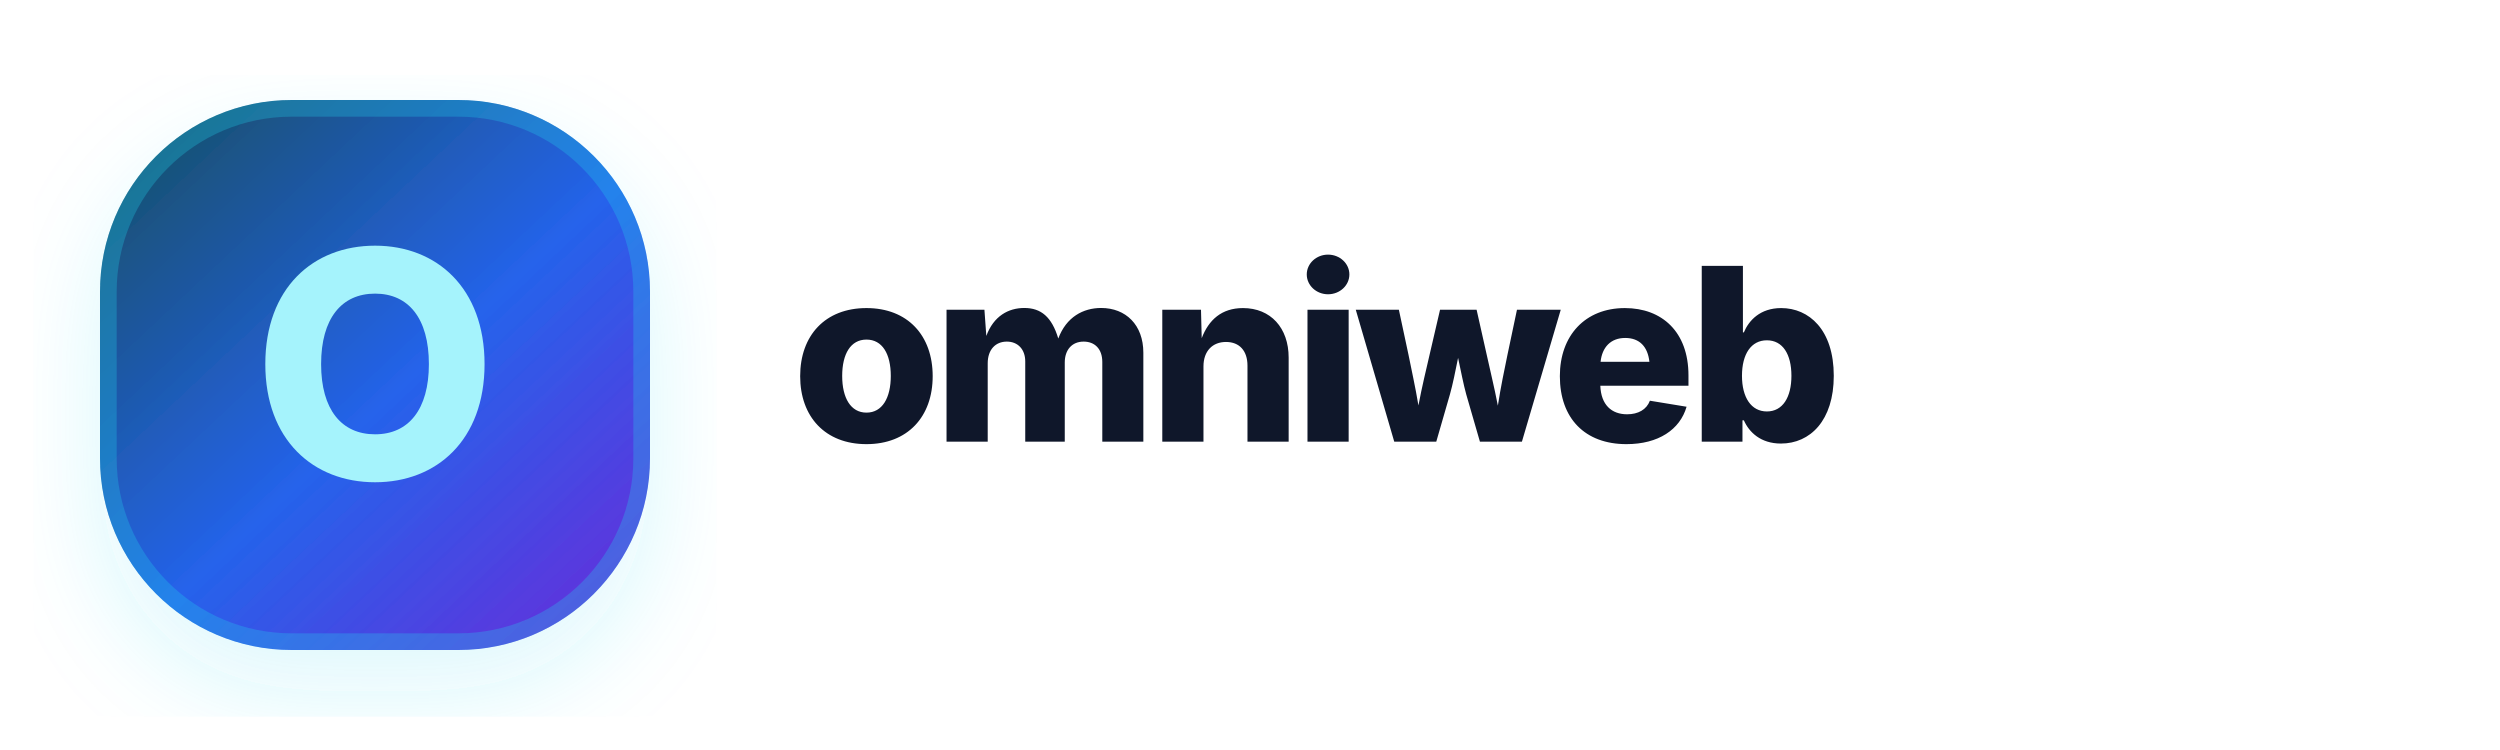
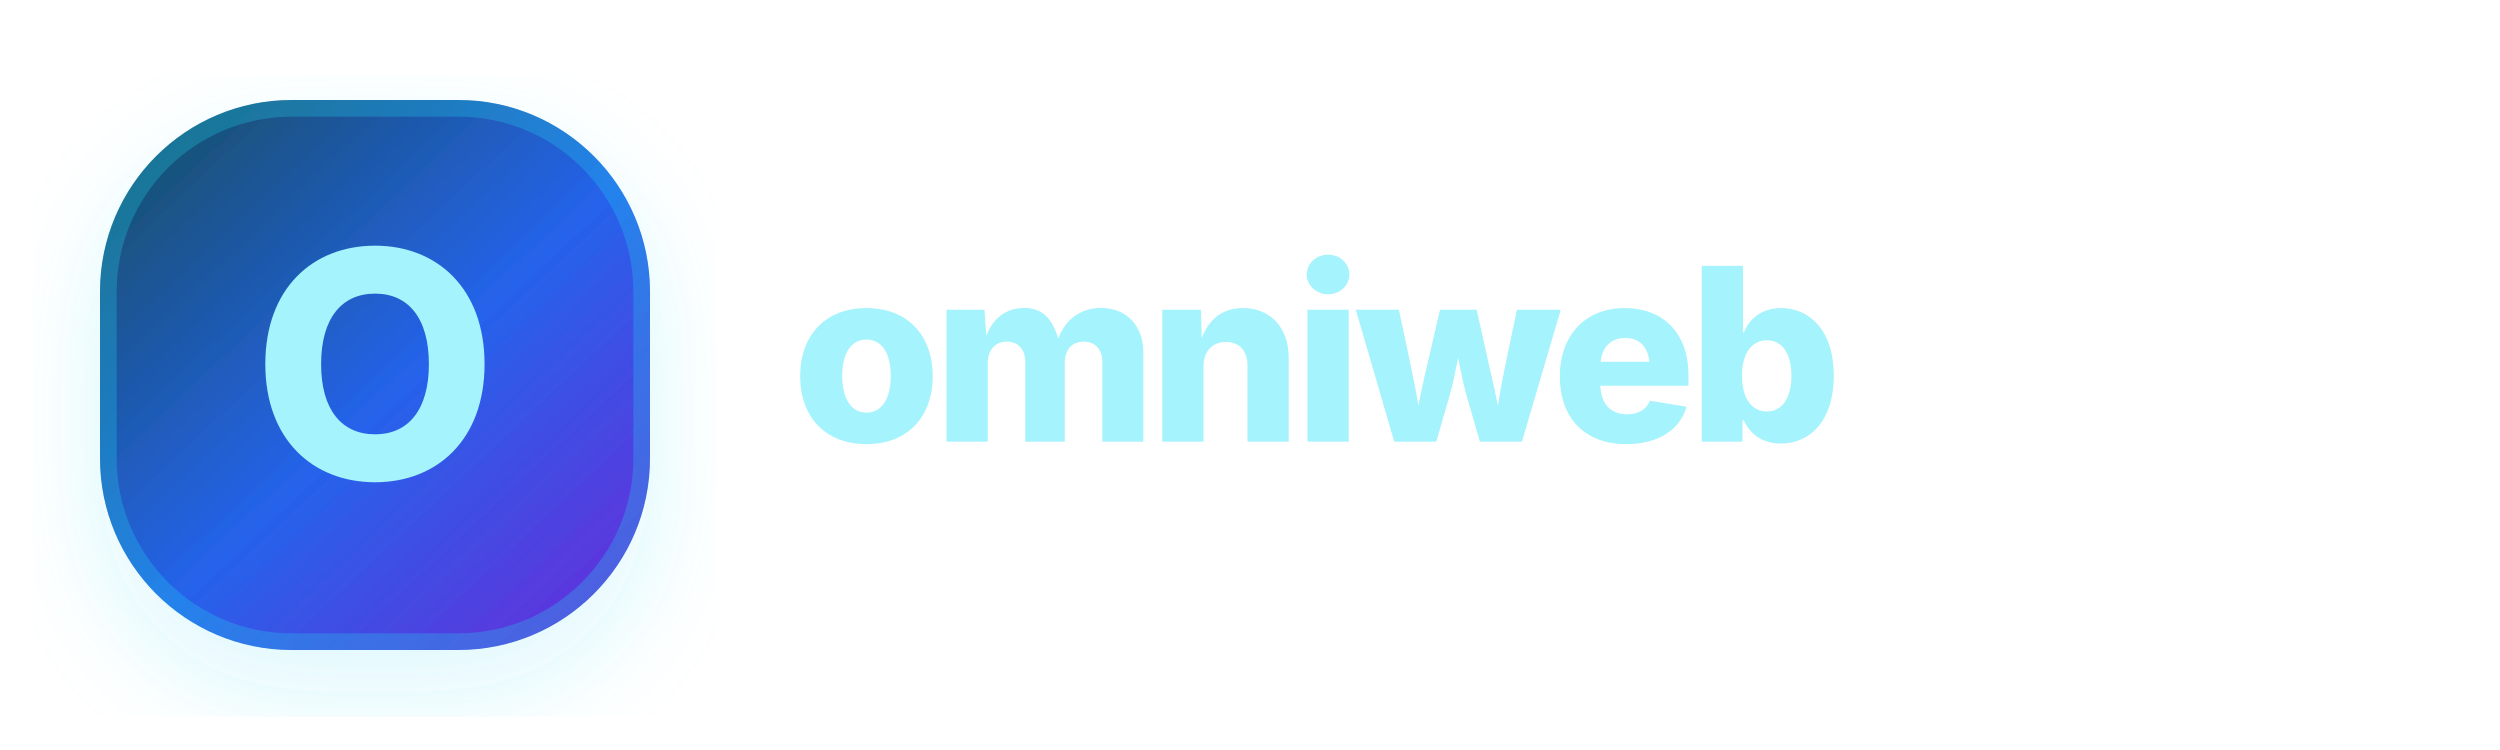
<svg xmlns="http://www.w3.org/2000/svg" width="1200" height="360" viewBox="0 0 1200 360" fill="none">
  <defs>
    <linearGradient id="omniweb-logo-bg" x1="64" y1="48" x2="312" y2="312" gradientUnits="userSpaceOnUse">
      <stop stop-color="#164e63" />
      <stop offset="0.52" stop-color="#2563eb" />
      <stop offset="1" stop-color="#6d28d9" />
    </linearGradient>
    <filter id="omniweb-logo-shadow" x="16" y="16" width="328" height="328" color-interpolation-filters="sRGB" filterUnits="userSpaceOnUse">
      <feDropShadow dx="0" dy="20" stdDeviation="24" flood-color="#22d3ee" flood-opacity="0.16" />
    </filter>
  </defs>
  <rect width="1200" height="360" rx="48" fill="transparent" />
  <rect x="48" y="48" width="264" height="264" rx="92" fill="url(#omniweb-logo-bg)" filter="url(#omniweb-logo-shadow)" />
  <rect x="52" y="52" width="256" height="256" rx="88" stroke="#22d3ee" stroke-opacity="0.28" stroke-width="8" />
  <text x="180" y="230" text-anchor="middle" font-family="Inter, Arial, sans-serif" font-size="152" font-weight="800" fill="#a5f3fc">O</text>
-   <text x="380" y="212" font-family="Inter, Arial, sans-serif" font-size="116" font-weight="800" letter-spacing="-4" fill="#0f172a">omniweb</text>
+   <text x="380" y="212" font-family="Inter, Arial, sans-serif" font-size="116" font-weight="800" letter-spacing="-4" fill="#a5f3fc">omniweb</text>
</svg>
